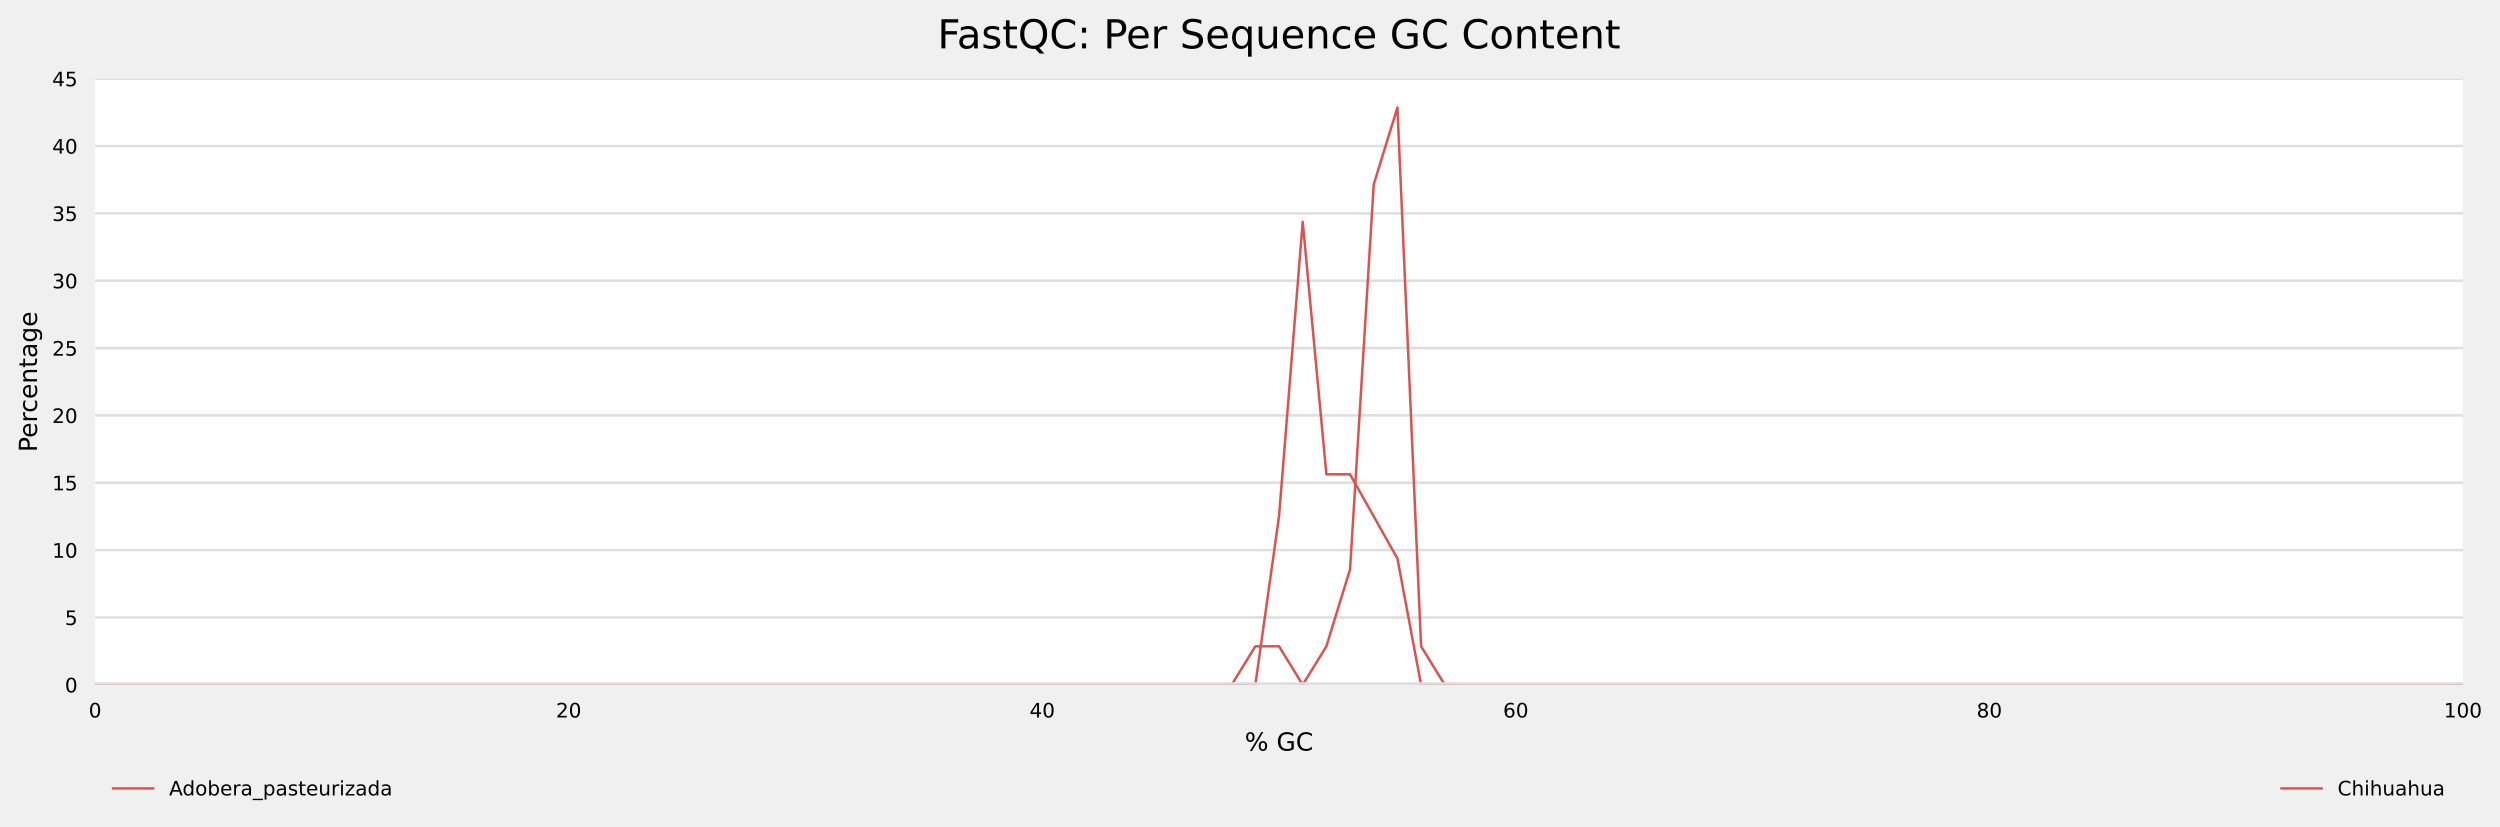
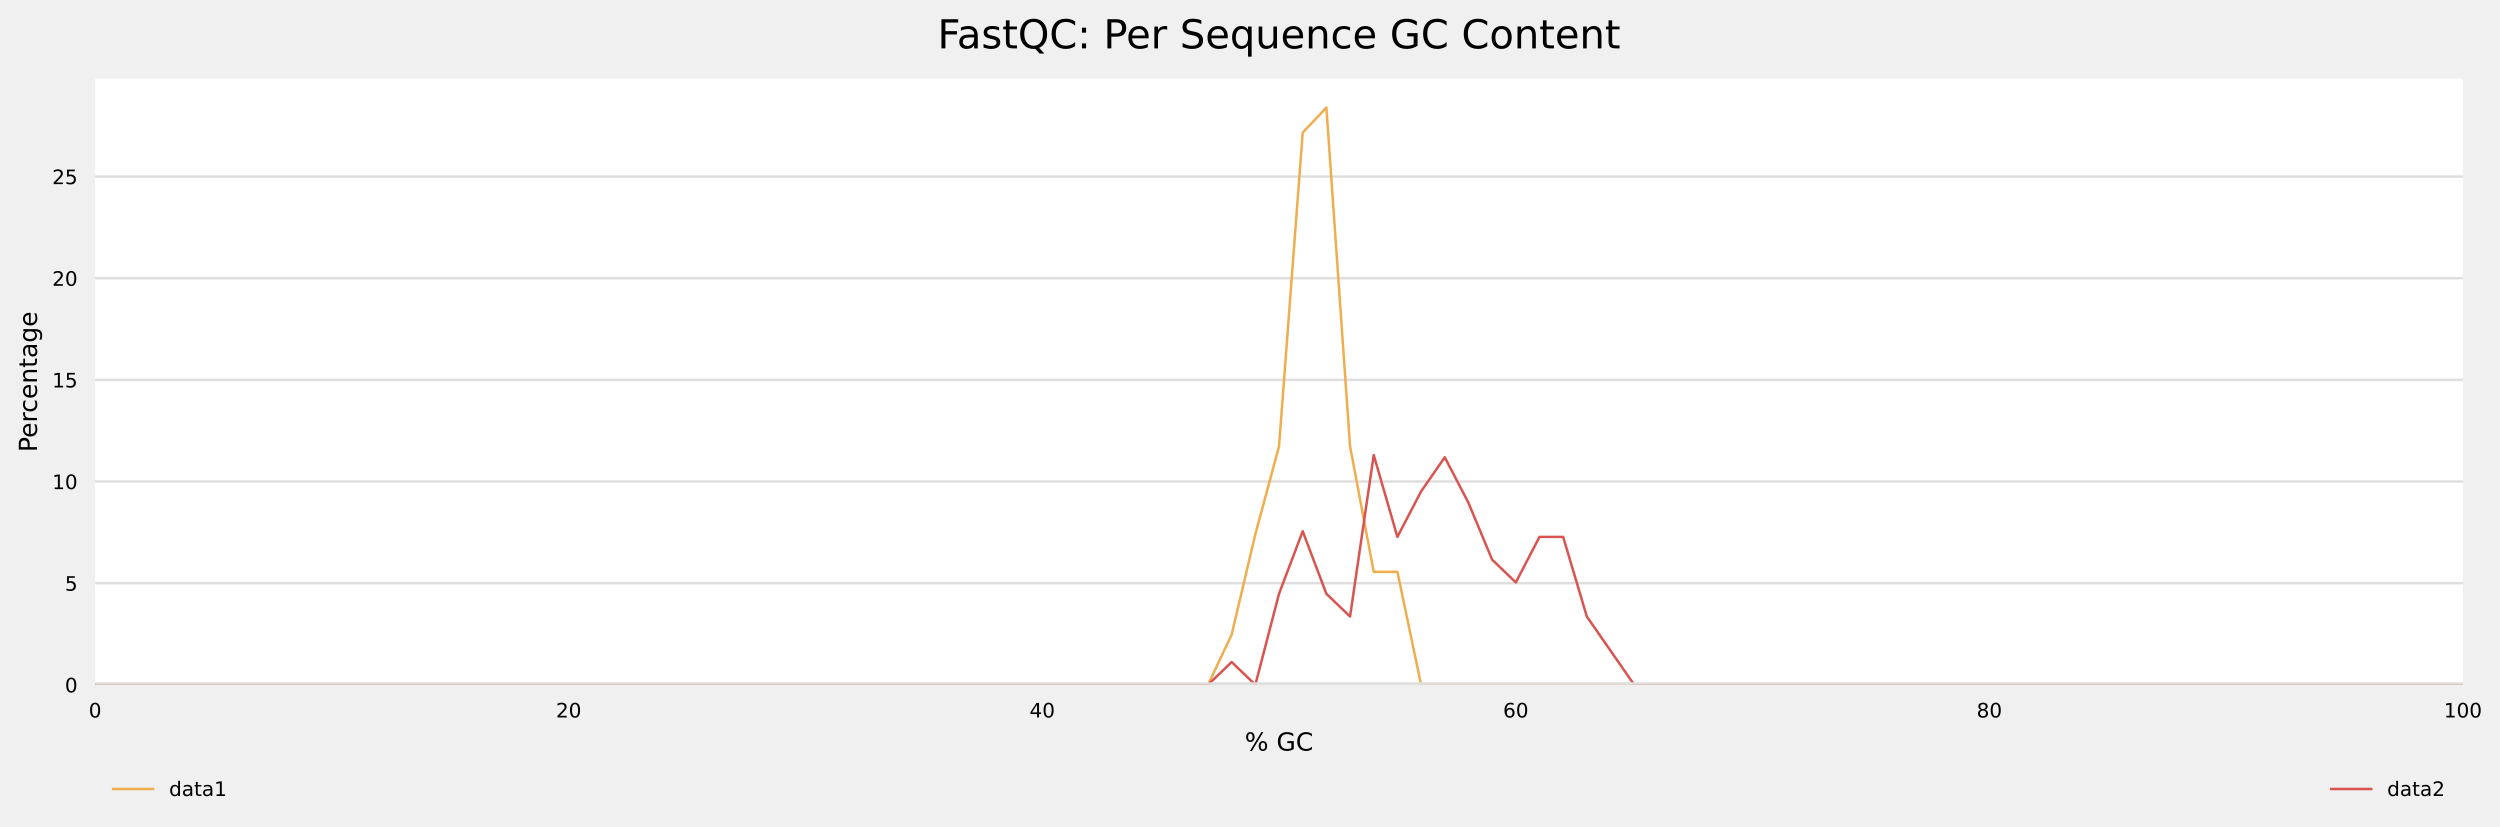
<svg xmlns="http://www.w3.org/2000/svg" xmlns:xlink="http://www.w3.org/1999/xlink" width="1000.258pt" height="330.542pt" viewBox="0 0 1000.258 330.542" version="1.1">
  <defs>
    <style type="text/css">*{stroke-linejoin: round; stroke-linecap: butt}</style>
  </defs>
  <g id="figure_1">
    <g id="axes_1">
      <g id="patch_1">
        <path d="M 38.058 273.99  L 985.423 273.99  L 985.423 31.483  L 38.058 31.483  z " style="fill: #ffffff" />
      </g>
      <g id="matplotlib.axis_1">
        <g id="xtick_1">
          <g id="text_1">
            <g transform="translate(35.51313 287.0688)scale(0.08 -0.08)">
              <defs>
                <path id="DejaVuSans-30" d="M 2034 4250  Q 1547 4250 1301 3770  Q 1056 3291 1056 2328  Q 1056 1369 1301 889  Q 1547 409 2034 409  Q 2525 409 2770 889  Q 3016 1369 3016 2328  Q 3016 3291 2770 3770  Q 2525 4250 2034 4250  z M 2034 4750  Q 2819 4750 3233 4129  Q 3647 3509 3647 2328  Q 3647 1150 3233 529  Q 2819 -91 2034 -91  Q 1250 -91 836 529  Q 422 1150 422 2328  Q 422 3509 836 4129  Q 1250 4750 2034 4750  z " transform="scale(0.015625)" />
              </defs>
              <use xlink:href="#DejaVuSans-30" />
            </g>
          </g>
        </g>
        <g id="xtick_2">
          <g id="text_2">
            <g transform="translate(222.4411 287.0688)scale(0.08 -0.08)">
              <defs>
                <path id="DejaVuSans-32" d="M 1228 531  L 3431 531  L 3431 0  L 469 0  L 469 531  Q 828 903 1448 1529  Q 2069 2156 2228 2338  Q 2531 2678 2651 2914  Q 2772 3150 2772 3378  Q 2772 3750 2511 3984  Q 2250 4219 1831 4219  Q 1534 4219 1204 4116  Q 875 4013 500 3803  L 500 4441  Q 881 4594 1212 4672  Q 1544 4750 1819 4750  Q 2544 4750 2975 4387  Q 3406 4025 3406 3419  Q 3406 3131 3298 2873  Q 3191 2616 2906 2266  Q 2828 2175 2409 1742  Q 1991 1309 1228 531  z " transform="scale(0.015625)" />
              </defs>
              <use xlink:href="#DejaVuSans-32" />
              <use xlink:href="#DejaVuSans-30" x="63.623" />
            </g>
          </g>
        </g>
        <g id="xtick_3">
          <g id="text_3">
            <g transform="translate(411.9141 287.0688)scale(0.08 -0.08)">
              <defs>
                <path id="DejaVuSans-34" d="M 2419 4116  L 825 1625  L 2419 1625  L 2419 4116  z M 2253 4666  L 3047 4666  L 3047 1625  L 3713 1625  L 3713 1100  L 3047 1100  L 3047 0  L 2419 0  L 2419 1100  L 313 1100  L 313 1709  L 2253 4666  z " transform="scale(0.015625)" />
              </defs>
              <use xlink:href="#DejaVuSans-34" />
              <use xlink:href="#DejaVuSans-30" x="63.623" />
            </g>
          </g>
        </g>
        <g id="xtick_4">
          <g id="text_4">
            <g transform="translate(601.3871 287.0688)scale(0.08 -0.08)">
              <defs>
                <path id="DejaVuSans-36" d="M 2113 2584  Q 1688 2584 1439 2293  Q 1191 2003 1191 1497  Q 1191 994 1439 701  Q 1688 409 2113 409  Q 2538 409 2786 701  Q 3034 994 3034 1497  Q 3034 2003 2786 2293  Q 2538 2584 2113 2584  z M 3366 4563  L 3366 3988  Q 3128 4100 2886 4159  Q 2644 4219 2406 4219  Q 1781 4219 1451 3797  Q 1122 3375 1075 2522  Q 1259 2794 1537 2939  Q 1816 3084 2150 3084  Q 2853 3084 3261 2657  Q 3669 2231 3669 1497  Q 3669 778 3244 343  Q 2819 -91 2113 -91  Q 1303 -91 875 529  Q 447 1150 447 2328  Q 447 3434 972 4092  Q 1497 4750 2381 4750  Q 2619 4750 2861 4703  Q 3103 4656 3366 4563  z " transform="scale(0.015625)" />
              </defs>
              <use xlink:href="#DejaVuSans-36" />
              <use xlink:href="#DejaVuSans-30" x="63.623" />
            </g>
          </g>
        </g>
        <g id="xtick_5">
          <g id="text_5">
            <g transform="translate(790.8601 287.0688)scale(0.08 -0.08)">
              <defs>
                <path id="DejaVuSans-38" d="M 2034 2216  Q 1584 2216 1326 1975  Q 1069 1734 1069 1313  Q 1069 891 1326 650  Q 1584 409 2034 409  Q 2484 409 2743 651  Q 3003 894 3003 1313  Q 3003 1734 2745 1975  Q 2488 2216 2034 2216  z M 1403 2484  Q 997 2584 770 2862  Q 544 3141 544 3541  Q 544 4100 942 4425  Q 1341 4750 2034 4750  Q 2731 4750 3128 4425  Q 3525 4100 3525 3541  Q 3525 3141 3298 2862  Q 3072 2584 2669 2484  Q 3125 2378 3379 2068  Q 3634 1759 3634 1313  Q 3634 634 3220 271  Q 2806 -91 2034 -91  Q 1263 -91 848 271  Q 434 634 434 1313  Q 434 1759 690 2068  Q 947 2378 1403 2484  z M 1172 3481  Q 1172 3119 1398 2916  Q 1625 2713 2034 2713  Q 2441 2713 2670 2916  Q 2900 3119 2900 3481  Q 2900 3844 2670 4047  Q 2441 4250 2034 4250  Q 1625 4250 1398 4047  Q 1172 3844 1172 3481  z " transform="scale(0.015625)" />
              </defs>
              <use xlink:href="#DejaVuSans-38" />
              <use xlink:href="#DejaVuSans-30" x="63.623" />
            </g>
          </g>
        </g>
        <g id="xtick_6">
          <g id="text_6">
            <g transform="translate(977.7881 287.0688)scale(0.08 -0.08)">
              <defs>
                <path id="DejaVuSans-31" d="M 794 531  L 1825 531  L 1825 4091  L 703 3866  L 703 4441  L 1819 4666  L 2450 4666  L 2450 531  L 3481 531  L 3481 0  L 794 0  L 794 531  z " transform="scale(0.015625)" />
              </defs>
              <use xlink:href="#DejaVuSans-31" />
              <use xlink:href="#DejaVuSans-30" x="63.623" />
              <use xlink:href="#DejaVuSans-30" x="127.246" />
            </g>
          </g>
        </g>
        <g id="text_7">
          <g transform="translate(498.0352 300.331)scale(0.1 -0.1)">
            <defs>
              <path id="DejaVuSans-25" d="M 4653 2053  Q 4381 2053 4226 1822  Q 4072 1591 4072 1178  Q 4072 772 4226 539  Q 4381 306 4653 306  Q 4919 306 5073 539  Q 5228 772 5228 1178  Q 5228 1588 5073 1820  Q 4919 2053 4653 2053  z M 4653 2450  Q 5147 2450 5437 2106  Q 5728 1763 5728 1178  Q 5728 594 5436 251  Q 5144 -91 4653 -91  Q 4153 -91 3862 251  Q 3572 594 3572 1178  Q 3572 1766 3864 2108  Q 4156 2450 4653 2450  z M 1428 4353  Q 1159 4353 1004 4120  Q 850 3888 850 3481  Q 850 3069 1003 2837  Q 1156 2606 1428 2606  Q 1700 2606 1854 2837  Q 2009 3069 2009 3481  Q 2009 3884 1853 4118  Q 1697 4353 1428 4353  z M 4250 4750  L 4750 4750  L 1831 -91  L 1331 -91  L 4250 4750  z M 1428 4750  Q 1922 4750 2215 4408  Q 2509 4066 2509 3481  Q 2509 2891 2217 2550  Q 1925 2209 1428 2209  Q 931 2209 642 2551  Q 353 2894 353 3481  Q 353 4063 643 4406  Q 934 4750 1428 4750  z " transform="scale(0.015625)" />
              <path id="DejaVuSans-20" transform="scale(0.015625)" />
              <path id="DejaVuSans-47" d="M 3809 666  L 3809 1919  L 2778 1919  L 2778 2438  L 4434 2438  L 4434 434  Q 4069 175 3628 42  Q 3188 -91 2688 -91  Q 1594 -91 976 548  Q 359 1188 359 2328  Q 359 3472 976 4111  Q 1594 4750 2688 4750  Q 3144 4750 3555 4637  Q 3966 4525 4313 4306  L 4313 3634  Q 3963 3931 3569 4081  Q 3175 4231 2741 4231  Q 1884 4231 1454 3753  Q 1025 3275 1025 2328  Q 1025 1384 1454 906  Q 1884 428 2741 428  Q 3075 428 3337 486  Q 3600 544 3809 666  z " transform="scale(0.015625)" />
              <path id="DejaVuSans-43" d="M 4122 4306  L 4122 3641  Q 3803 3938 3442 4084  Q 3081 4231 2675 4231  Q 1875 4231 1450 3742  Q 1025 3253 1025 2328  Q 1025 1406 1450 917  Q 1875 428 2675 428  Q 3081 428 3442 575  Q 3803 722 4122 1019  L 4122 359  Q 3791 134 3420 21  Q 3050 -91 2638 -91  Q 1578 -91 968 557  Q 359 1206 359 2328  Q 359 3453 968 4101  Q 1578 4750 2638 4750  Q 3056 4750 3426 4639  Q 3797 4528 4122 4306  z " transform="scale(0.015625)" />
            </defs>
            <use xlink:href="#DejaVuSans-25" />
            <use xlink:href="#DejaVuSans-20" x="95.02" />
            <use xlink:href="#DejaVuSans-47" x="126.807" />
            <use xlink:href="#DejaVuSans-43" x="204.297" />
          </g>
        </g>
      </g>
      <g id="matplotlib.axis_2">
        <g id="ytick_1">
          <g id="line2d_1">
-             <path d="M 38.058 273.99  L 985.423 273.99  " clip-path="url(#pcf70d9d365)" style="fill: none; stroke: #dedede; stroke-linecap: square" />
+             <path d="M 38.058 273.99  L 985.423 273.99  " clip-path="url(#p0dd9236b13)" style="fill: none; stroke: #dedede; stroke-linecap: square" />
          </g>
          <g id="text_8">
            <g transform="translate(25.96813 277.0294)scale(0.08 -0.08)">
              <use xlink:href="#DejaVuSans-30" />
            </g>
          </g>
        </g>
        <g id="ytick_2">
          <g id="line2d_2">
-             <path d="M 38.058 247.045  L 985.423 247.045  " clip-path="url(#pcf70d9d365)" style="fill: none; stroke: #dedede; stroke-linecap: square" />
+             <path d="M 38.058 233.321  L 985.423 233.321  " clip-path="url(#p0dd9236b13)" style="fill: none; stroke: #dedede; stroke-linecap: square" />
          </g>
          <g id="text_9">
-             <g transform="translate(25.96813 250.0842)scale(0.08 -0.08)">
+             <g transform="translate(25.96813 236.3605)scale(0.08 -0.08)">
              <defs>
                <path id="DejaVuSans-35" d="M 691 4666  L 3169 4666  L 3169 4134  L 1269 4134  L 1269 2991  Q 1406 3038 1543 3061  Q 1681 3084 1819 3084  Q 2600 3084 3056 2656  Q 3513 2228 3513 1497  Q 3513 744 3044 326  Q 2575 -91 1722 -91  Q 1428 -91 1123 -41  Q 819 9 494 109  L 494 744  Q 775 591 1075 516  Q 1375 441 1709 441  Q 2250 441 2565 725  Q 2881 1009 2881 1497  Q 2881 1984 2565 2268  Q 2250 2553 1709 2553  Q 1456 2553 1204 2497  Q 953 2441 691 2322  L 691 4666  z " transform="scale(0.015625)" />
              </defs>
              <use xlink:href="#DejaVuSans-35" />
            </g>
          </g>
        </g>
        <g id="ytick_3">
          <g id="line2d_3">
-             <path d="M 38.058 220.1  L 985.423 220.1  " clip-path="url(#pcf70d9d365)" style="fill: none; stroke: #dedede; stroke-linecap: square" />
+             <path d="M 38.058 192.652  L 985.423 192.652  " clip-path="url(#p0dd9236b13)" style="fill: none; stroke: #dedede; stroke-linecap: square" />
          </g>
          <g id="text_10">
-             <g transform="translate(20.87813 223.1389)scale(0.08 -0.08)">
+             <g transform="translate(20.87813 195.6916)scale(0.08 -0.08)">
              <use xlink:href="#DejaVuSans-31" />
              <use xlink:href="#DejaVuSans-30" x="63.623" />
            </g>
          </g>
        </g>
        <g id="ytick_4">
          <g id="line2d_4">
-             <path d="M 38.058 193.154  L 985.423 193.154  " clip-path="url(#pcf70d9d365)" style="fill: none; stroke: #dedede; stroke-linecap: square" />
+             <path d="M 38.058 151.983  L 985.423 151.983  " clip-path="url(#p0dd9236b13)" style="fill: none; stroke: #dedede; stroke-linecap: square" />
          </g>
          <g id="text_11">
-             <g transform="translate(20.87813 196.1937)scale(0.08 -0.08)">
+             <g transform="translate(20.87813 155.0227)scale(0.08 -0.08)">
              <use xlink:href="#DejaVuSans-31" />
              <use xlink:href="#DejaVuSans-35" x="63.623" />
            </g>
          </g>
        </g>
        <g id="ytick_5">
          <g id="line2d_5">
-             <path d="M 38.058 166.209  L 985.423 166.209  " clip-path="url(#pcf70d9d365)" style="fill: none; stroke: #dedede; stroke-linecap: square" />
+             <path d="M 38.058 111.314  L 985.423 111.314  " clip-path="url(#p0dd9236b13)" style="fill: none; stroke: #dedede; stroke-linecap: square" />
          </g>
          <g id="text_12">
-             <g transform="translate(20.87813 169.2485)scale(0.08 -0.08)">
+             <g transform="translate(20.87813 114.3538)scale(0.08 -0.08)">
              <use xlink:href="#DejaVuSans-32" />
              <use xlink:href="#DejaVuSans-30" x="63.623" />
            </g>
          </g>
        </g>
        <g id="ytick_6">
          <g id="line2d_6">
-             <path d="M 38.058 139.264  L 985.423 139.264  " clip-path="url(#pcf70d9d365)" style="fill: none; stroke: #dedede; stroke-linecap: square" />
+             <path d="M 38.058 70.646  L 985.423 70.646  " clip-path="url(#p0dd9236b13)" style="fill: none; stroke: #dedede; stroke-linecap: square" />
          </g>
          <g id="text_13">
-             <g transform="translate(20.87813 142.3032)scale(0.08 -0.08)">
+             <g transform="translate(20.87813 73.68489)scale(0.08 -0.08)">
              <use xlink:href="#DejaVuSans-32" />
              <use xlink:href="#DejaVuSans-35" x="63.623" />
            </g>
          </g>
        </g>
-         <g id="ytick_7">
-           <g id="line2d_7">
-             <path d="M 38.058 112.319  L 985.423 112.319  " clip-path="url(#pcf70d9d365)" style="fill: none; stroke: #dedede; stroke-linecap: square" />
-           </g>
-           <g id="text_14">
-             <g transform="translate(20.87813 115.358)scale(0.08 -0.08)">
-               <defs>
-                 <path id="DejaVuSans-33" d="M 2597 2516  Q 3050 2419 3304 2112  Q 3559 1806 3559 1356  Q 3559 666 3084 287  Q 2609 -91 1734 -91  Q 1441 -91 1130 -33  Q 819 25 488 141  L 488 750  Q 750 597 1062 519  Q 1375 441 1716 441  Q 2309 441 2620 675  Q 2931 909 2931 1356  Q 2931 1769 2642 2001  Q 2353 2234 1838 2234  L 1294 2234  L 1294 2753  L 1863 2753  Q 2328 2753 2575 2939  Q 2822 3125 2822 3475  Q 2822 3834 2567 4026  Q 2313 4219 1838 4219  Q 1578 4219 1281 4162  Q 984 4106 628 3988  L 628 4550  Q 988 4650 1302 4700  Q 1616 4750 1894 4750  Q 2613 4750 3031 4423  Q 3450 4097 3450 3541  Q 3450 3153 3228 2886  Q 3006 2619 2597 2516  z " transform="scale(0.015625)" />
-               </defs>
-               <use xlink:href="#DejaVuSans-33" />
-               <use xlink:href="#DejaVuSans-30" x="63.623" />
-             </g>
-           </g>
-         </g>
-         <g id="ytick_8">
-           <g id="line2d_8">
-             <path d="M 38.058 85.373  L 985.423 85.373  " clip-path="url(#pcf70d9d365)" style="fill: none; stroke: #dedede; stroke-linecap: square" />
-           </g>
-           <g id="text_15">
-             <g transform="translate(20.87813 88.41272)scale(0.08 -0.08)">
-               <use xlink:href="#DejaVuSans-33" />
-               <use xlink:href="#DejaVuSans-35" x="63.623" />
-             </g>
-           </g>
-         </g>
-         <g id="ytick_9">
-           <g id="line2d_9">
-             <path d="M 38.058 58.428  L 985.423 58.428  " clip-path="url(#pcf70d9d365)" style="fill: none; stroke: #dedede; stroke-linecap: square" />
-           </g>
-           <g id="text_16">
-             <g transform="translate(20.87813 61.46748)scale(0.08 -0.08)">
-               <use xlink:href="#DejaVuSans-34" />
-               <use xlink:href="#DejaVuSans-30" x="63.623" />
-             </g>
-           </g>
-         </g>
-         <g id="ytick_10">
-           <g id="line2d_10">
-             <path d="M 38.058 31.483  L 985.423 31.483  " clip-path="url(#pcf70d9d365)" style="fill: none; stroke: #dedede; stroke-linecap: square" />
-           </g>
-           <g id="text_17">
-             <g transform="translate(20.87813 34.52224)scale(0.08 -0.08)">
-               <use xlink:href="#DejaVuSans-34" />
-               <use xlink:href="#DejaVuSans-35" x="63.623" />
-             </g>
-           </g>
-         </g>
-         <g id="text_18">
+         <g id="text_14">
          <g transform="translate(14.79844 180.8591)rotate(-90)scale(0.1 -0.1)">
            <defs>
              <path id="DejaVuSans-50" d="M 1259 4147  L 1259 2394  L 2053 2394  Q 2494 2394 2734 2622  Q 2975 2850 2975 3272  Q 2975 3691 2734 3919  Q 2494 4147 2053 4147  L 1259 4147  z M 628 4666  L 2053 4666  Q 2838 4666 3239 4311  Q 3641 3956 3641 3272  Q 3641 2581 3239 2228  Q 2838 1875 2053 1875  L 1259 1875  L 1259 0  L 628 0  L 628 4666  z " transform="scale(0.015625)" />
              <path id="DejaVuSans-65" d="M 3597 1894  L 3597 1613  L 953 1613  Q 991 1019 1311 708  Q 1631 397 2203 397  Q 2534 397 2845 478  Q 3156 559 3463 722  L 3463 178  Q 3153 47 2828 -22  Q 2503 -91 2169 -91  Q 1331 -91 842 396  Q 353 884 353 1716  Q 353 2575 817 3079  Q 1281 3584 2069 3584  Q 2775 3584 3186 3129  Q 3597 2675 3597 1894  z M 3022 2063  Q 3016 2534 2758 2815  Q 2500 3097 2075 3097  Q 1594 3097 1305 2825  Q 1016 2553 972 2059  L 3022 2063  z " transform="scale(0.015625)" />
              <path id="DejaVuSans-72" d="M 2631 2963  Q 2534 3019 2420 3045  Q 2306 3072 2169 3072  Q 1681 3072 1420 2755  Q 1159 2438 1159 1844  L 1159 0  L 581 0  L 581 3500  L 1159 3500  L 1159 2956  Q 1341 3275 1631 3429  Q 1922 3584 2338 3584  Q 2397 3584 2469 3576  Q 2541 3569 2628 3553  L 2631 2963  z " transform="scale(0.015625)" />
              <path id="DejaVuSans-63" d="M 3122 3366  L 3122 2828  Q 2878 2963 2633 3030  Q 2388 3097 2138 3097  Q 1578 3097 1268 2742  Q 959 2388 959 1747  Q 959 1106 1268 751  Q 1578 397 2138 397  Q 2388 397 2633 464  Q 2878 531 3122 666  L 3122 134  Q 2881 22 2623 -34  Q 2366 -91 2075 -91  Q 1284 -91 818 406  Q 353 903 353 1747  Q 353 2603 823 3093  Q 1294 3584 2113 3584  Q 2378 3584 2631 3529  Q 2884 3475 3122 3366  z " transform="scale(0.015625)" />
              <path id="DejaVuSans-6e" d="M 3513 2113  L 3513 0  L 2938 0  L 2938 2094  Q 2938 2591 2744 2837  Q 2550 3084 2163 3084  Q 1697 3084 1428 2787  Q 1159 2491 1159 1978  L 1159 0  L 581 0  L 581 3500  L 1159 3500  L 1159 2956  Q 1366 3272 1645 3428  Q 1925 3584 2291 3584  Q 2894 3584 3203 3211  Q 3513 2838 3513 2113  z " transform="scale(0.015625)" />
              <path id="DejaVuSans-74" d="M 1172 4494  L 1172 3500  L 2356 3500  L 2356 3053  L 1172 3053  L 1172 1153  Q 1172 725 1289 603  Q 1406 481 1766 481  L 2356 481  L 2356 0  L 1766 0  Q 1100 0 847 248  Q 594 497 594 1153  L 594 3053  L 172 3053  L 172 3500  L 594 3500  L 594 4494  L 1172 4494  z " transform="scale(0.015625)" />
              <path id="DejaVuSans-61" d="M 2194 1759  Q 1497 1759 1228 1600  Q 959 1441 959 1056  Q 959 750 1161 570  Q 1363 391 1709 391  Q 2188 391 2477 730  Q 2766 1069 2766 1631  L 2766 1759  L 2194 1759  z M 3341 1997  L 3341 0  L 2766 0  L 2766 531  Q 2569 213 2275 61  Q 1981 -91 1556 -91  Q 1019 -91 701 211  Q 384 513 384 1019  Q 384 1609 779 1909  Q 1175 2209 1959 2209  L 2766 2209  L 2766 2266  Q 2766 2663 2505 2880  Q 2244 3097 1772 3097  Q 1472 3097 1187 3025  Q 903 2953 641 2809  L 641 3341  Q 956 3463 1253 3523  Q 1550 3584 1831 3584  Q 2591 3584 2966 3190  Q 3341 2797 3341 1997  z " transform="scale(0.015625)" />
              <path id="DejaVuSans-67" d="M 2906 1791  Q 2906 2416 2648 2759  Q 2391 3103 1925 3103  Q 1463 3103 1205 2759  Q 947 2416 947 1791  Q 947 1169 1205 825  Q 1463 481 1925 481  Q 2391 481 2648 825  Q 2906 1169 2906 1791  z M 3481 434  Q 3481 -459 3084 -895  Q 2688 -1331 1869 -1331  Q 1566 -1331 1297 -1286  Q 1028 -1241 775 -1147  L 775 -588  Q 1028 -725 1275 -790  Q 1522 -856 1778 -856  Q 2344 -856 2625 -561  Q 2906 -266 2906 331  L 2906 616  Q 2728 306 2450 153  Q 2172 0 1784 0  Q 1141 0 747 490  Q 353 981 353 1791  Q 353 2603 747 3093  Q 1141 3584 1784 3584  Q 2172 3584 2450 3431  Q 2728 3278 2906 2969  L 2906 3500  L 3481 3500  L 3481 434  z " transform="scale(0.015625)" />
            </defs>
            <use xlink:href="#DejaVuSans-50" />
            <use xlink:href="#DejaVuSans-65" x="56.678" />
            <use xlink:href="#DejaVuSans-72" x="118.201" />
            <use xlink:href="#DejaVuSans-63" x="157.064" />
            <use xlink:href="#DejaVuSans-65" x="212.045" />
            <use xlink:href="#DejaVuSans-6e" x="273.568" />
            <use xlink:href="#DejaVuSans-74" x="336.947" />
            <use xlink:href="#DejaVuSans-61" x="376.156" />
            <use xlink:href="#DejaVuSans-67" x="437.436" />
            <use xlink:href="#DejaVuSans-65" x="500.912" />
          </g>
        </g>
      </g>
-       <g id="line2d_11">
-         <path d="M 38.058 273.99  L 47.532 273.99  L 57.005 273.99  L 66.479 273.99  L 75.953 273.99  L 85.426 273.99  L 94.9 273.99  L 104.374 273.99  L 113.847 273.99  L 123.321 273.99  L 132.795 273.99  L 142.268 273.99  L 151.742 273.99  L 161.216 273.99  L 170.689 273.99  L 180.163 273.99  L 189.637 273.99  L 199.11 273.99  L 208.584 273.99  L 218.057 273.99  L 227.531 273.99  L 237.005 273.99  L 246.478 273.99  L 255.952 273.99  L 265.426 273.99  L 274.899 273.99  L 284.373 273.99  L 293.847 273.99  L 303.32 273.99  L 312.794 273.99  L 322.268 273.99  L 331.741 273.99  L 341.215 273.99  L 350.689 273.99  L 360.162 273.99  L 369.636 273.99  L 379.11 273.99  L 388.583 273.99  L 398.057 273.99  L 407.53 273.99  L 417.004 273.99  L 426.478 273.99  L 435.951 273.99  L 445.425 273.99  L 454.899 273.99  L 464.372 273.99  L 473.846 273.99  L 483.32 273.99  L 492.793 273.99  L 502.267 258.593  L 511.741 258.593  L 521.214 273.99  L 530.688 258.593  L 540.162 227.798  L 549.635 73.825  L 559.109 43.031  L 568.583 258.593  L 578.056 273.99  L 587.53 273.99  L 597.003 273.99  L 606.477 273.99  L 615.951 273.99  L 625.424 273.99  L 634.898 273.99  L 644.372 273.99  L 653.845 273.99  L 663.319 273.99  L 672.793 273.99  L 682.266 273.99  L 691.74 273.99  L 701.214 273.99  L 710.687 273.99  L 720.161 273.99  L 729.635 273.99  L 739.108 273.99  L 748.582 273.99  L 758.056 273.99  L 767.529 273.99  L 777.003 273.99  L 786.476 273.99  L 795.95 273.99  L 805.424 273.99  L 814.897 273.99  L 824.371 273.99  L 833.845 273.99  L 843.318 273.99  L 852.792 273.99  L 862.266 273.99  L 871.739 273.99  L 881.213 273.99  L 890.687 273.99  L 900.16 273.99  L 909.634 273.99  L 919.108 273.99  L 928.581 273.99  L 938.055 273.99  L 947.529 273.99  L 957.002 273.99  L 966.476 273.99  L 975.949 273.99  L 985.423 273.99  " clip-path="url(#pcf70d9d365)" style="fill: none; stroke: #d9534f; stroke-linecap: square" />
-       </g>
-       <g id="line2d_12">
-         <path d="M 38.058 273.99  L 47.532 273.99  L 57.005 273.99  L 66.479 273.99  L 75.953 273.99  L 85.426 273.99  L 94.9 273.99  L 104.374 273.99  L 113.847 273.99  L 123.321 273.99  L 132.795 273.99  L 142.268 273.99  L 151.742 273.99  L 161.216 273.99  L 170.689 273.99  L 180.163 273.99  L 189.637 273.99  L 199.11 273.99  L 208.584 273.99  L 218.057 273.99  L 227.531 273.99  L 237.005 273.99  L 246.478 273.99  L 255.952 273.99  L 265.426 273.99  L 274.899 273.99  L 284.373 273.99  L 293.847 273.99  L 303.32 273.99  L 312.794 273.99  L 322.268 273.99  L 331.741 273.99  L 341.215 273.99  L 350.689 273.99  L 360.162 273.99  L 369.636 273.99  L 379.11 273.99  L 388.583 273.99  L 398.057 273.99  L 407.53 273.99  L 417.004 273.99  L 426.478 273.99  L 435.951 273.99  L 445.425 273.99  L 454.899 273.99  L 464.372 273.99  L 473.846 273.99  L 483.32 273.99  L 492.793 273.99  L 502.267 273.99  L 511.741 206.627  L 521.214 88.742  L 530.688 189.786  L 540.162 189.786  L 549.635 206.627  L 559.109 223.468  L 568.583 273.99  L 578.056 273.99  L 587.53 273.99  L 597.003 273.99  L 606.477 273.99  L 615.951 273.99  L 625.424 273.99  L 634.898 273.99  L 644.372 273.99  L 653.845 273.99  L 663.319 273.99  L 672.793 273.99  L 682.266 273.99  L 691.74 273.99  L 701.214 273.99  L 710.687 273.99  L 720.161 273.99  L 729.635 273.99  L 739.108 273.99  L 748.582 273.99  L 758.056 273.99  L 767.529 273.99  L 777.003 273.99  L 786.476 273.99  L 795.95 273.99  L 805.424 273.99  L 814.897 273.99  L 824.371 273.99  L 833.845 273.99  L 843.318 273.99  L 852.792 273.99  L 862.266 273.99  L 871.739 273.99  L 881.213 273.99  L 890.687 273.99  L 900.16 273.99  L 909.634 273.99  L 919.108 273.99  L 928.581 273.99  L 938.055 273.99  L 947.529 273.99  L 957.002 273.99  L 966.476 273.99  L 975.949 273.99  L 985.423 273.99  " clip-path="url(#pcf70d9d365)" style="fill: none; stroke: #d9534f; stroke-linecap: square" />
-       </g>
-       <g id="line2d_13">
-         <path d="M 38.058 273.99  L 985.423 273.99  " clip-path="url(#pcf70d9d365)" style="fill: none; stroke: #dedede; stroke-width: 2; stroke-linecap: square" />
-       </g>
-       <g id="text_19">
+       <g id="line2d_7">
+         <path d="M 38.058 273.99  L 47.532 273.99  L 57.005 273.99  L 66.479 273.99  L 75.953 273.99  L 85.426 273.99  L 94.9 273.99  L 104.374 273.99  L 113.847 273.99  L 123.321 273.99  L 132.795 273.99  L 142.268 273.99  L 151.742 273.99  L 161.216 273.99  L 170.689 273.99  L 180.163 273.99  L 189.637 273.99  L 199.11 273.99  L 208.584 273.99  L 218.057 273.99  L 227.531 273.99  L 237.005 273.99  L 246.478 273.99  L 255.952 273.99  L 265.426 273.99  L 274.899 273.99  L 284.373 273.99  L 293.847 273.99  L 303.32 273.99  L 312.794 273.99  L 322.268 273.99  L 331.741 273.99  L 341.215 273.99  L 350.689 273.99  L 360.162 273.99  L 369.636 273.99  L 379.11 273.99  L 388.583 273.99  L 398.057 273.99  L 407.53 273.99  L 417.004 273.99  L 426.478 273.99  L 435.951 273.99  L 445.425 273.99  L 454.899 273.99  L 464.372 273.99  L 473.846 273.99  L 483.32 273.99  L 492.793 253.907  L 502.267 213.74  L 511.741 178.594  L 521.214 53.073  L 530.688 43.031  L 540.162 178.594  L 549.635 228.802  L 559.109 228.802  L 568.583 273.99  L 578.056 273.99  L 587.53 273.99  L 597.003 273.99  L 606.477 273.99  L 615.951 273.99  L 625.424 273.99  L 634.898 273.99  L 644.372 273.99  L 653.845 273.99  L 663.319 273.99  L 672.793 273.99  L 682.266 273.99  L 691.74 273.99  L 701.214 273.99  L 710.687 273.99  L 720.161 273.99  L 729.635 273.99  L 739.108 273.99  L 748.582 273.99  L 758.056 273.99  L 767.529 273.99  L 777.003 273.99  L 786.476 273.99  L 795.95 273.99  L 805.424 273.99  L 814.897 273.99  L 824.371 273.99  L 833.845 273.99  L 843.318 273.99  L 852.792 273.99  L 862.266 273.99  L 871.739 273.99  L 881.213 273.99  L 890.687 273.99  L 900.16 273.99  L 909.634 273.99  L 919.108 273.99  L 928.581 273.99  L 938.055 273.99  L 947.529 273.99  L 957.002 273.99  L 966.476 273.99  L 975.949 273.99  L 985.423 273.99  " clip-path="url(#p0dd9236b13)" style="fill: none; stroke: #f0ad4e; stroke-linecap: square" />
+       </g>
+       <g id="line2d_8">
+         <path d="M 38.058 273.99  L 47.532 273.99  L 57.005 273.99  L 66.479 273.99  L 75.953 273.99  L 85.426 273.99  L 94.9 273.99  L 104.374 273.99  L 113.847 273.99  L 123.321 273.99  L 132.795 273.99  L 142.268 273.99  L 151.742 273.99  L 161.216 273.99  L 170.689 273.99  L 180.163 273.99  L 189.637 273.99  L 199.11 273.99  L 208.584 273.99  L 218.057 273.99  L 227.531 273.99  L 237.005 273.99  L 246.478 273.99  L 255.952 273.99  L 265.426 273.99  L 274.899 273.99  L 284.373 273.99  L 293.847 273.99  L 303.32 273.99  L 312.794 273.99  L 322.268 273.99  L 331.741 273.99  L 341.215 273.99  L 350.689 273.99  L 360.162 273.99  L 369.636 273.99  L 379.11 273.99  L 388.583 273.99  L 398.057 273.99  L 407.53 273.99  L 417.004 273.99  L 426.478 273.99  L 435.951 273.99  L 445.425 273.99  L 454.899 273.99  L 464.372 273.99  L 473.846 273.99  L 483.32 273.99  L 492.793 264.887  L 502.267 273.99  L 511.741 237.577  L 521.214 212.543  L 530.688 237.577  L 540.162 246.68  L 549.635 182.047  L 559.109 214.819  L 568.583 196.612  L 578.056 182.957  L 587.53 201.164  L 597.003 223.922  L 606.477 233.025  L 615.951 214.819  L 625.424 214.819  L 634.898 246.68  L 644.372 260.335  L 653.845 273.99  L 663.319 273.99  L 672.793 273.99  L 682.266 273.99  L 691.74 273.99  L 701.214 273.99  L 710.687 273.99  L 720.161 273.99  L 729.635 273.99  L 739.108 273.99  L 748.582 273.99  L 758.056 273.99  L 767.529 273.99  L 777.003 273.99  L 786.476 273.99  L 795.95 273.99  L 805.424 273.99  L 814.897 273.99  L 824.371 273.99  L 833.845 273.99  L 843.318 273.99  L 852.792 273.99  L 862.266 273.99  L 871.739 273.99  L 881.213 273.99  L 890.687 273.99  L 900.16 273.99  L 909.634 273.99  L 919.108 273.99  L 928.581 273.99  L 938.055 273.99  L 947.529 273.99  L 957.002 273.99  L 966.476 273.99  L 975.949 273.99  L 985.423 273.99  " clip-path="url(#p0dd9236b13)" style="fill: none; stroke: #d9534f; stroke-linecap: square" />
+       </g>
+       <g id="line2d_9">
+         <path d="M 38.058 273.99  L 985.423 273.99  " clip-path="url(#p0dd9236b13)" style="fill: none; stroke: #dedede; stroke-width: 2; stroke-linecap: square" />
+       </g>
+       <g id="text_15">
        <g transform="translate(375.1044 19.3575)scale(0.16 -0.16)">
          <defs>
            <path id="DejaVuSans-46" d="M 628 4666  L 3309 4666  L 3309 4134  L 1259 4134  L 1259 2759  L 3109 2759  L 3109 2228  L 1259 2228  L 1259 0  L 628 0  L 628 4666  z " transform="scale(0.015625)" />
            <path id="DejaVuSans-73" d="M 2834 3397  L 2834 2853  Q 2591 2978 2328 3040  Q 2066 3103 1784 3103  Q 1356 3103 1142 2972  Q 928 2841 928 2578  Q 928 2378 1081 2264  Q 1234 2150 1697 2047  L 1894 2003  Q 2506 1872 2764 1633  Q 3022 1394 3022 966  Q 3022 478 2636 193  Q 2250 -91 1575 -91  Q 1294 -91 989 -36  Q 684 19 347 128  L 347 722  Q 666 556 975 473  Q 1284 391 1588 391  Q 1994 391 2212 530  Q 2431 669 2431 922  Q 2431 1156 2273 1281  Q 2116 1406 1581 1522  L 1381 1569  Q 847 1681 609 1914  Q 372 2147 372 2553  Q 372 3047 722 3315  Q 1072 3584 1716 3584  Q 2034 3584 2315 3537  Q 2597 3491 2834 3397  z " transform="scale(0.015625)" />
            <path id="DejaVuSans-51" d="M 2522 4238  Q 1834 4238 1429 3725  Q 1025 3213 1025 2328  Q 1025 1447 1429 934  Q 1834 422 2522 422  Q 3209 422 3611 934  Q 4013 1447 4013 2328  Q 4013 3213 3611 3725  Q 3209 4238 2522 4238  z M 3406 84  L 4238 -825  L 3475 -825  L 2784 -78  Q 2681 -84 2626 -87  Q 2572 -91 2522 -91  Q 1538 -91 948 567  Q 359 1225 359 2328  Q 359 3434 948 4092  Q 1538 4750 2522 4750  Q 3503 4750 4090 4092  Q 4678 3434 4678 2328  Q 4678 1516 4351 937  Q 4025 359 3406 84  z " transform="scale(0.015625)" />
            <path id="DejaVuSans-3a" d="M 750 794  L 1409 794  L 1409 0  L 750 0  L 750 794  z M 750 3309  L 1409 3309  L 1409 2516  L 750 2516  L 750 3309  z " transform="scale(0.015625)" />
            <path id="DejaVuSans-53" d="M 3425 4513  L 3425 3897  Q 3066 4069 2747 4153  Q 2428 4238 2131 4238  Q 1616 4238 1336 4038  Q 1056 3838 1056 3469  Q 1056 3159 1242 3001  Q 1428 2844 1947 2747  L 2328 2669  Q 3034 2534 3370 2195  Q 3706 1856 3706 1288  Q 3706 609 3251 259  Q 2797 -91 1919 -91  Q 1588 -91 1214 -16  Q 841 59 441 206  L 441 856  Q 825 641 1194 531  Q 1563 422 1919 422  Q 2459 422 2753 634  Q 3047 847 3047 1241  Q 3047 1584 2836 1778  Q 2625 1972 2144 2069  L 1759 2144  Q 1053 2284 737 2584  Q 422 2884 422 3419  Q 422 4038 858 4394  Q 1294 4750 2059 4750  Q 2388 4750 2728 4690  Q 3069 4631 3425 4513  z " transform="scale(0.015625)" />
            <path id="DejaVuSans-71" d="M 947 1747  Q 947 1113 1208 752  Q 1469 391 1925 391  Q 2381 391 2643 752  Q 2906 1113 2906 1747  Q 2906 2381 2643 2742  Q 2381 3103 1925 3103  Q 1469 3103 1208 2742  Q 947 2381 947 1747  z M 2906 525  Q 2725 213 2448 61  Q 2172 -91 1784 -91  Q 1150 -91 751 415  Q 353 922 353 1747  Q 353 2572 751 3078  Q 1150 3584 1784 3584  Q 2172 3584 2448 3432  Q 2725 3281 2906 2969  L 2906 3500  L 3481 3500  L 3481 -1331  L 2906 -1331  L 2906 525  z " transform="scale(0.015625)" />
            <path id="DejaVuSans-75" d="M 544 1381  L 544 3500  L 1119 3500  L 1119 1403  Q 1119 906 1312 657  Q 1506 409 1894 409  Q 2359 409 2629 706  Q 2900 1003 2900 1516  L 2900 3500  L 3475 3500  L 3475 0  L 2900 0  L 2900 538  Q 2691 219 2414 64  Q 2138 -91 1772 -91  Q 1169 -91 856 284  Q 544 659 544 1381  z M 1991 3584  L 1991 3584  z " transform="scale(0.015625)" />
            <path id="DejaVuSans-6f" d="M 1959 3097  Q 1497 3097 1228 2736  Q 959 2375 959 1747  Q 959 1119 1226 758  Q 1494 397 1959 397  Q 2419 397 2687 759  Q 2956 1122 2956 1747  Q 2956 2369 2687 2733  Q 2419 3097 1959 3097  z M 1959 3584  Q 2709 3584 3137 3096  Q 3566 2609 3566 1747  Q 3566 888 3137 398  Q 2709 -91 1959 -91  Q 1206 -91 779 398  Q 353 888 353 1747  Q 353 2609 779 3096  Q 1206 3584 1959 3584  z " transform="scale(0.015625)" />
          </defs>
          <use xlink:href="#DejaVuSans-46" />
          <use xlink:href="#DejaVuSans-61" x="48.395" />
          <use xlink:href="#DejaVuSans-73" x="109.674" />
          <use xlink:href="#DejaVuSans-74" x="161.773" />
          <use xlink:href="#DejaVuSans-51" x="200.982" />
          <use xlink:href="#DejaVuSans-43" x="279.693" />
          <use xlink:href="#DejaVuSans-3a" x="349.518" />
          <use xlink:href="#DejaVuSans-20" x="383.209" />
          <use xlink:href="#DejaVuSans-50" x="414.996" />
          <use xlink:href="#DejaVuSans-65" x="471.674" />
          <use xlink:href="#DejaVuSans-72" x="533.197" />
          <use xlink:href="#DejaVuSans-20" x="574.311" />
          <use xlink:href="#DejaVuSans-53" x="606.098" />
          <use xlink:href="#DejaVuSans-65" x="669.574" />
          <use xlink:href="#DejaVuSans-71" x="731.098" />
          <use xlink:href="#DejaVuSans-75" x="794.574" />
          <use xlink:href="#DejaVuSans-65" x="857.953" />
          <use xlink:href="#DejaVuSans-6e" x="919.477" />
          <use xlink:href="#DejaVuSans-63" x="982.855" />
          <use xlink:href="#DejaVuSans-65" x="1037.836" />
          <use xlink:href="#DejaVuSans-20" x="1099.359" />
          <use xlink:href="#DejaVuSans-47" x="1131.146" />
          <use xlink:href="#DejaVuSans-43" x="1208.637" />
          <use xlink:href="#DejaVuSans-20" x="1278.461" />
          <use xlink:href="#DejaVuSans-43" x="1310.248" />
          <use xlink:href="#DejaVuSans-6f" x="1380.072" />
          <use xlink:href="#DejaVuSans-6e" x="1441.254" />
          <use xlink:href="#DejaVuSans-74" x="1504.633" />
          <use xlink:href="#DejaVuSans-65" x="1543.842" />
          <use xlink:href="#DejaVuSans-6e" x="1605.365" />
          <use xlink:href="#DejaVuSans-74" x="1668.744" />
        </g>
      </g>
      <g id="legend_1">
-         <g id="line2d_14">
-           <path d="M 45.258 315.455  L 53.258 315.455  L 61.258 315.455  " style="fill: none; stroke: #d9534f; stroke-linecap: square" />
-         </g>
-         <g id="text_20">
-           <g transform="translate(67.65812 318.2554)scale(0.08 -0.08)">
+         <g id="line2d_10">
+           <path d="M 45.258 315.678  L 53.258 315.678  L 61.258 315.678  " style="fill: none; stroke: #f0ad4e; stroke-linecap: square" />
+         </g>
+         <g id="text_16">
+           <g transform="translate(67.65812 318.4779)scale(0.08 -0.08)">
            <defs>
-               <path id="DejaVuSans-41" d="M 2188 4044  L 1331 1722  L 3047 1722  L 2188 4044  z M 1831 4666  L 2547 4666  L 4325 0  L 3669 0  L 3244 1197  L 1141 1197  L 716 0  L 50 0  L 1831 4666  z " transform="scale(0.015625)" />
              <path id="DejaVuSans-64" d="M 2906 2969  L 2906 4863  L 3481 4863  L 3481 0  L 2906 0  L 2906 525  Q 2725 213 2448 61  Q 2172 -91 1784 -91  Q 1150 -91 751 415  Q 353 922 353 1747  Q 353 2572 751 3078  Q 1150 3584 1784 3584  Q 2172 3584 2448 3432  Q 2725 3281 2906 2969  z M 947 1747  Q 947 1113 1208 752  Q 1469 391 1925 391  Q 2381 391 2643 752  Q 2906 1113 2906 1747  Q 2906 2381 2643 2742  Q 2381 3103 1925 3103  Q 1469 3103 1208 2742  Q 947 2381 947 1747  z " transform="scale(0.015625)" />
-               <path id="DejaVuSans-62" d="M 3116 1747  Q 3116 2381 2855 2742  Q 2594 3103 2138 3103  Q 1681 3103 1420 2742  Q 1159 2381 1159 1747  Q 1159 1113 1420 752  Q 1681 391 2138 391  Q 2594 391 2855 752  Q 3116 1113 3116 1747  z M 1159 2969  Q 1341 3281 1617 3432  Q 1894 3584 2278 3584  Q 2916 3584 3314 3078  Q 3713 2572 3713 1747  Q 3713 922 3314 415  Q 2916 -91 2278 -91  Q 1894 -91 1617 61  Q 1341 213 1159 525  L 1159 0  L 581 0  L 581 4863  L 1159 4863  L 1159 2969  z " transform="scale(0.015625)" />
-               <path id="DejaVuSans-5f" d="M 3263 -1063  L 3263 -1509  L -63 -1509  L -63 -1063  L 3263 -1063  z " transform="scale(0.015625)" />
-               <path id="DejaVuSans-70" d="M 1159 525  L 1159 -1331  L 581 -1331  L 581 3500  L 1159 3500  L 1159 2969  Q 1341 3281 1617 3432  Q 1894 3584 2278 3584  Q 2916 3584 3314 3078  Q 3713 2572 3713 1747  Q 3713 922 3314 415  Q 2916 -91 2278 -91  Q 1894 -91 1617 61  Q 1341 213 1159 525  z M 3116 1747  Q 3116 2381 2855 2742  Q 2594 3103 2138 3103  Q 1681 3103 1420 2742  Q 1159 2381 1159 1747  Q 1159 1113 1420 752  Q 1681 391 2138 391  Q 2594 391 2855 752  Q 3116 1113 3116 1747  z " transform="scale(0.015625)" />
-               <path id="DejaVuSans-69" d="M 603 3500  L 1178 3500  L 1178 0  L 603 0  L 603 3500  z M 603 4863  L 1178 4863  L 1178 4134  L 603 4134  L 603 4863  z " transform="scale(0.015625)" />
-               <path id="DejaVuSans-7a" d="M 353 3500  L 3084 3500  L 3084 2975  L 922 459  L 3084 459  L 3084 0  L 275 0  L 275 525  L 2438 3041  L 353 3041  L 353 3500  z " transform="scale(0.015625)" />
            </defs>
-             <use xlink:href="#DejaVuSans-41" />
-             <use xlink:href="#DejaVuSans-64" x="66.658" />
-             <use xlink:href="#DejaVuSans-6f" x="130.135" />
-             <use xlink:href="#DejaVuSans-62" x="191.316" />
-             <use xlink:href="#DejaVuSans-65" x="254.793" />
-             <use xlink:href="#DejaVuSans-72" x="316.316" />
-             <use xlink:href="#DejaVuSans-61" x="357.43" />
-             <use xlink:href="#DejaVuSans-5f" x="418.709" />
-             <use xlink:href="#DejaVuSans-70" x="468.709" />
-             <use xlink:href="#DejaVuSans-61" x="532.186" />
-             <use xlink:href="#DejaVuSans-73" x="593.465" />
-             <use xlink:href="#DejaVuSans-74" x="645.564" />
-             <use xlink:href="#DejaVuSans-65" x="684.773" />
-             <use xlink:href="#DejaVuSans-75" x="746.297" />
-             <use xlink:href="#DejaVuSans-72" x="809.676" />
-             <use xlink:href="#DejaVuSans-69" x="850.789" />
-             <use xlink:href="#DejaVuSans-7a" x="878.572" />
-             <use xlink:href="#DejaVuSans-61" x="931.062" />
-             <use xlink:href="#DejaVuSans-64" x="992.342" />
-             <use xlink:href="#DejaVuSans-61" x="1055.818" />
-           </g>
-         </g>
-         <g id="line2d_15">
-           <path d="M 912.859 315.455  L 920.859 315.455  L 928.859 315.455  " style="fill: none; stroke: #d9534f; stroke-linecap: square" />
-         </g>
-         <g id="text_21">
-           <g transform="translate(935.2594 318.2554)scale(0.08 -0.08)">
-             <defs>
-               <path id="DejaVuSans-68" d="M 3513 2113  L 3513 0  L 2938 0  L 2938 2094  Q 2938 2591 2744 2837  Q 2550 3084 2163 3084  Q 1697 3084 1428 2787  Q 1159 2491 1159 1978  L 1159 0  L 581 0  L 581 4863  L 1159 4863  L 1159 2956  Q 1366 3272 1645 3428  Q 1925 3584 2291 3584  Q 2894 3584 3203 3211  Q 3513 2838 3513 2113  z " transform="scale(0.015625)" />
-             </defs>
-             <use xlink:href="#DejaVuSans-43" />
-             <use xlink:href="#DejaVuSans-68" x="69.824" />
-             <use xlink:href="#DejaVuSans-69" x="133.203" />
-             <use xlink:href="#DejaVuSans-68" x="160.986" />
-             <use xlink:href="#DejaVuSans-75" x="224.365" />
-             <use xlink:href="#DejaVuSans-61" x="287.744" />
-             <use xlink:href="#DejaVuSans-68" x="349.023" />
-             <use xlink:href="#DejaVuSans-75" x="412.402" />
-             <use xlink:href="#DejaVuSans-61" x="475.781" />
+             <use xlink:href="#DejaVuSans-64" />
+             <use xlink:href="#DejaVuSans-61" x="63.477" />
+             <use xlink:href="#DejaVuSans-74" x="124.756" />
+             <use xlink:href="#DejaVuSans-61" x="163.965" />
+             <use xlink:href="#DejaVuSans-31" x="225.244" />
+           </g>
+         </g>
+         <g id="line2d_11">
+           <path d="M 932.713 315.678  L 940.713 315.678  L 948.713 315.678  " style="fill: none; stroke: #d9534f; stroke-linecap: square" />
+         </g>
+         <g id="text_17">
+           <g transform="translate(955.1131 318.4779)scale(0.08 -0.08)">
+             <use xlink:href="#DejaVuSans-64" />
+             <use xlink:href="#DejaVuSans-61" x="63.477" />
+             <use xlink:href="#DejaVuSans-74" x="124.756" />
+             <use xlink:href="#DejaVuSans-61" x="163.965" />
+             <use xlink:href="#DejaVuSans-32" x="225.244" />
          </g>
        </g>
      </g>
    </g>
  </g>
  <defs>
-     <clipPath id="pcf70d9d365">
+     <clipPath id="p0dd9236b13">
      <rect x="38.058" y="31.483" width="947.365" height="242.507" />
    </clipPath>
  </defs>
</svg>
